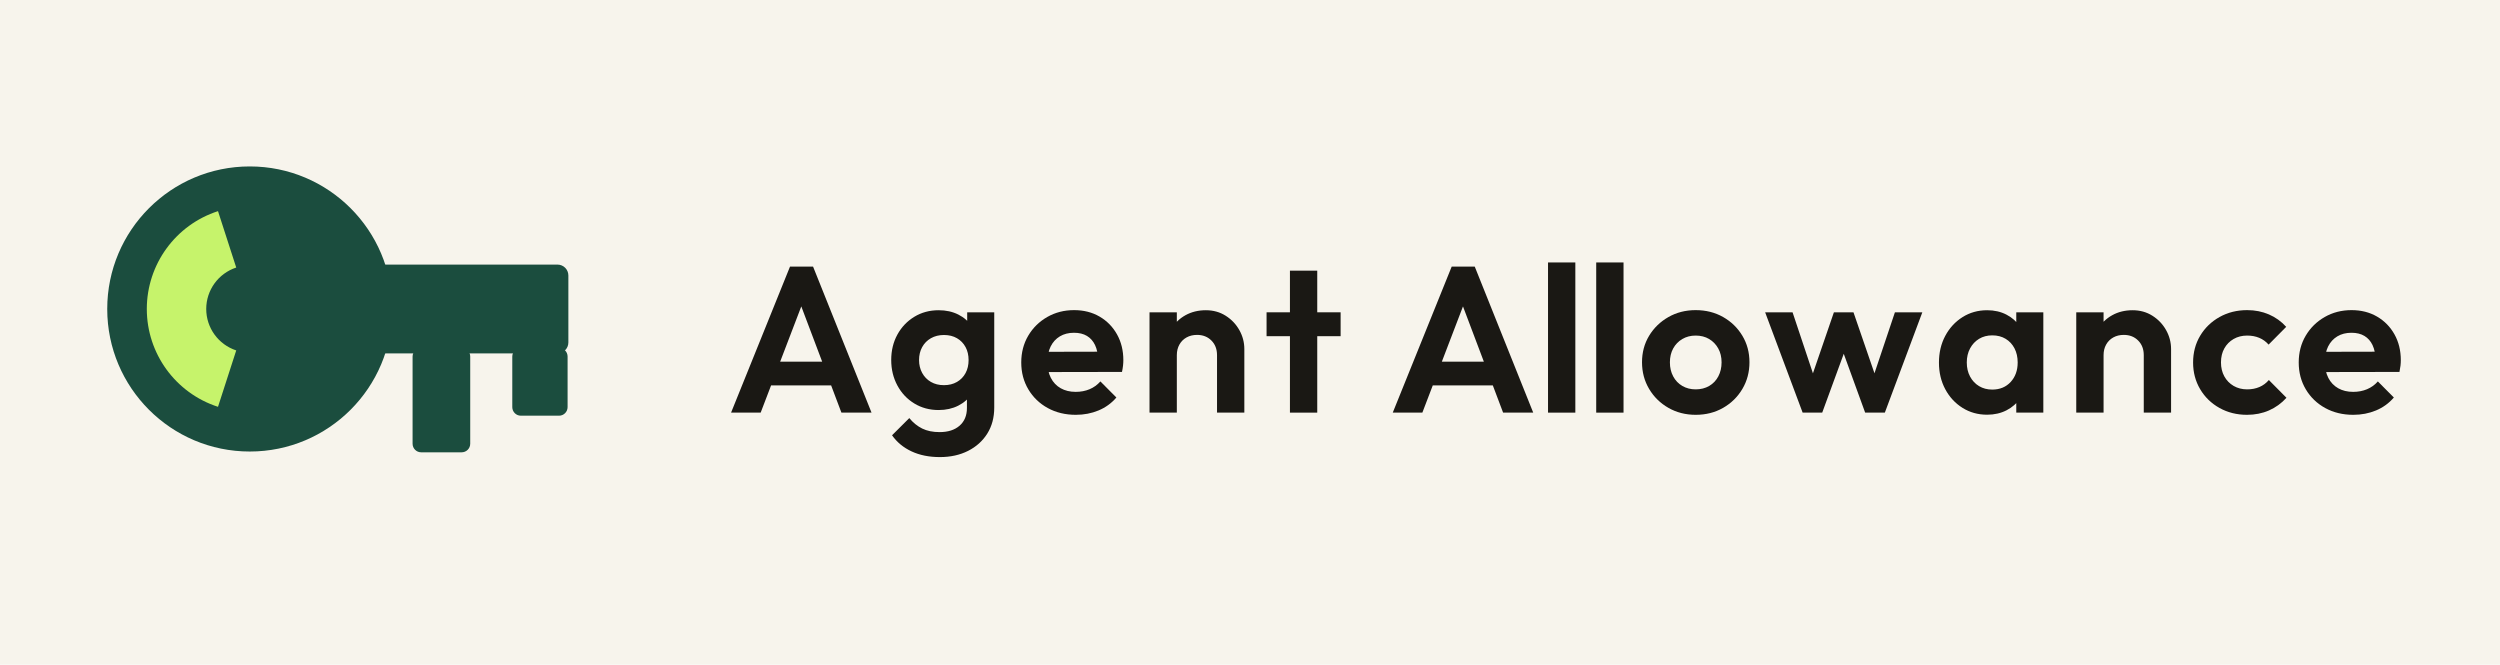
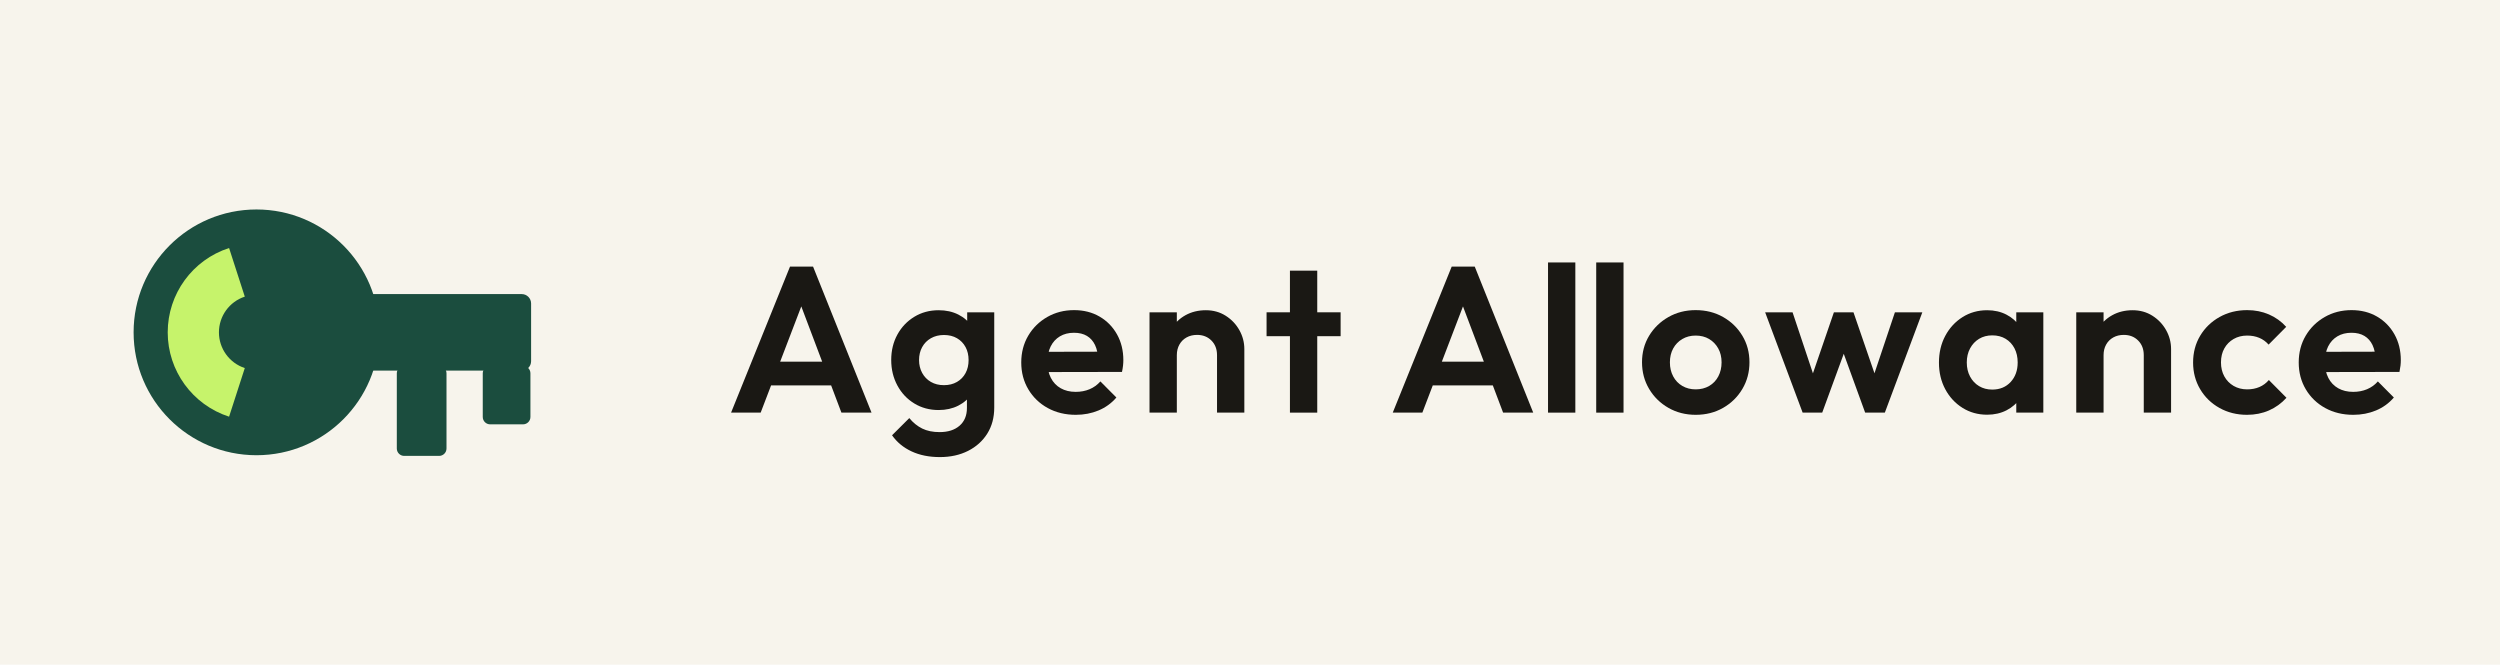
<svg xmlns="http://www.w3.org/2000/svg" viewBox="0 0 240.71 64.00" role="img" aria-label="Agent Allowance">
  <rect width="240.71" height="64.00" fill="#F7F4EC" />
  <g transform="translate(8.00 8.00) scale(1.50)">
    <rect width="32" height="32" rx="7" fill="#F7F4EC" />
-     <circle cx="10.70" cy="14.50" r="9.15" fill="#1B4D3E" />
-     <rect x="13.10" y="11.65" width="18.05" height="5.70" rx="0.70" fill="#1B4D3E" />
-     <rect x="21.15" y="17.00" width="3.70" height="6.70" rx="0.55" fill="#1B4D3E" />
-     <rect x="27.55" y="17.00" width="3.55" height="4.35" rx="0.55" fill="#1B4D3E" />
-     <path fill="#C6F36B" d="M 8.66 8.22 A 6.60 6.60 0 0 0 8.66 20.78 L 9.83 17.16 A 2.80 2.80 0 0 1 9.83 11.84 Z" />
+     <g transform="translate(16 16) scale(0.862) translate(-16.35 -14.50)">
+       <circle cx="10.70" cy="14.50" r="9.15" fill="#1B4D3E" />
+       <rect x="13.10" y="11.65" width="18.05" height="5.70" rx="0.70" fill="#1B4D3E" />
+       <rect x="21.15" y="17.00" width="3.70" height="6.70" rx="0.55" fill="#1B4D3E" />
+       <rect x="27.55" y="17.00" width="3.55" height="4.35" rx="0.55" fill="#1B4D3E" />
+       <path fill="#C6F36B" d="M 8.66 8.22 A 6.60 6.60 0 0 0 8.66 20.78 L 9.83 17.16 A 2.80 2.80 0 0 1 9.83 11.84 Z" />
+     </g>
  </g>
  <g transform="translate(70.00 39.73)">
    <path transform="translate(0.00 0) scale(0.02 -0.02)" d="M 19.50 0.00 L 303.25 703.00 L 414.25 703.00 L 695.75 0.00 L 550.75 0.00 L 333.00 576.50 L 382.50 576.50 L 162.00 0.00 Z M 170.00 131.25 L 170.00 245.25 L 547.75 245.25 L 547.75 131.25 Z" fill="#1A1814" />
    <path transform="translate(15.29 0) scale(0.02 -0.02)" d="M 260.25 -214.00 Q 182.50 -214.00 123.75 -186.50 Q 65.00 -159.00 30.00 -109.00 L 113.00 -26.25 Q 140.50 -59.50 175.25 -76.62 Q 210.00 -93.75 259.00 -93.75 Q 319.75 -93.75 355.12 -62.88 Q 390.50 -32.00 390.50 22.50 L 390.50 143.50 L 412.75 249.50 L 391.75 356.00 L 391.75 483.00 L 522.00 483.00 L 522.00 24.50 Q 522.00 -47.50 488.50 -100.88 Q 455.00 -154.25 396.00 -184.12 Q 337.00 -214.00 260.25 -214.00 Z M 254.25 12.50 Q 189.00 12.50 137.12 44.12 Q 85.25 75.75 55.62 130.75 Q 26.00 185.75 26.00 253.50 Q 26.00 321.50 55.62 375.62 Q 85.25 429.75 137.12 461.38 Q 189.00 493.00 254.25 493.00 Q 307.75 493.00 349.12 472.12 Q 390.50 451.25 414.62 414.38 Q 438.75 377.50 440.50 328.50 L 440.50 177.00 Q 438.75 128.75 414.25 91.50 Q 389.75 54.25 348.38 33.38 Q 307.00 12.50 254.25 12.50 Z M 279.75 132.25 Q 315.75 132.25 342.50 147.75 Q 369.25 163.25 383.88 190.38 Q 398.50 217.50 398.50 253.00 Q 398.50 288.50 383.88 315.62 Q 369.25 342.75 342.62 358.25 Q 316.00 373.75 280.00 373.75 Q 244.25 373.75 217.12 358.25 Q 190.00 342.75 175.00 315.50 Q 160.00 288.25 160.00 253.00 Q 160.00 218.75 175.00 191.12 Q 190.00 163.50 217.00 147.88 Q 244.00 132.25 279.75 132.25 Z" fill="#1A1814" />
    <path transform="translate(27.81 0) scale(0.02 -0.02)" d="M 288.75 -10.50 Q 213.25 -10.50 153.88 22.00 Q 94.50 54.50 60.25 111.88 Q 26.00 169.25 26.00 241.50 Q 26.00 313.50 59.62 370.38 Q 93.25 427.25 151.12 460.38 Q 209.00 493.50 280.25 493.50 Q 349.75 493.50 403.12 462.38 Q 456.50 431.25 487.00 376.75 Q 517.50 322.25 517.50 252.50 Q 517.50 239.75 516.00 226.25 Q 514.50 212.75 511.00 196.00 L 104.50 195.25 L 104.50 292.75 L 450.00 293.50 L 396.50 253.25 Q 395.00 296.25 381.38 325.12 Q 367.75 354.00 342.38 369.25 Q 317.00 384.50 279.75 384.50 Q 240.75 384.50 212.00 367.25 Q 183.25 350.00 167.62 318.62 Q 152.00 287.25 152.00 243.50 Q 152.00 199.50 168.62 167.12 Q 185.25 134.75 216.00 117.38 Q 246.75 100.00 288.00 100.00 Q 324.50 100.00 354.75 112.62 Q 385.00 125.25 407.00 150.25 L 484.00 72.75 Q 448.50 31.50 398.00 10.50 Q 347.50 -10.50 288.75 -10.50 Z" fill="#1A1814" />
    <path transform="translate(39.53 0) scale(0.02 -0.02)" d="M 382.50 0.00 L 382.50 276.75 Q 382.50 320.00 355.50 347.12 Q 328.50 374.25 286.43 374.25 Q 257.81 374.25 235.78 362.00 Q 213.75 349.75 201.38 327.62 Q 189.00 305.50 189.00 276.75 L 137.75 303.25 Q 137.75 359.50 162.38 402.12 Q 187.00 444.75 230.42 468.88 Q 273.84 493.00 328.80 493.00 Q 382.25 493.00 424.12 466.50 Q 466.00 440.00 490.00 397.25 Q 514.00 354.50 514.00 306.00 L 514.00 0.00 Z M 57.50 0.00 L 57.50 483.00 L 189.00 483.00 L 189.00 0.00 Z" fill="#1A1814" />
    <path transform="translate(51.63 0) scale(0.02 -0.02)" d="M 128.50 0.00 L 128.50 683.50 L 260.00 683.50 L 260.00 0.00 Z M 16.00 368.00 L 16.00 483.00 L 372.50 483.00 L 372.50 368.00 Z" fill="#1A1814" />
    <path transform="translate(63.71 0) scale(0.02 -0.02)" d="M 19.50 0.00 L 303.25 703.00 L 414.25 703.00 L 695.75 0.00 L 550.75 0.00 L 333.00 576.50 L 382.50 576.50 L 162.00 0.00 Z M 170.00 131.25 L 170.00 245.25 L 547.75 245.25 L 547.75 131.25 Z" fill="#1A1814" />
    <path transform="translate(77.90 0) scale(0.02 -0.02)" d="M 57.50 0.00 L 57.50 723.00 L 189.00 723.00 L 189.00 0.00 Z" fill="#1A1814" />
    <path transform="translate(82.54 0) scale(0.02 -0.02)" d="M 57.50 0.00 L 57.50 723.00 L 189.00 723.00 L 189.00 0.00 Z" fill="#1A1814" />
    <path transform="translate(87.58 0) scale(0.02 -0.02)" d="M 284.50 -10.50 Q 211.75 -10.50 153.12 23.00 Q 94.50 56.50 60.25 114.00 Q 26.00 171.50 26.00 242.50 Q 26.00 313.50 60.12 370.00 Q 94.25 426.50 152.88 460.00 Q 211.50 493.50 284.25 493.50 Q 357.75 493.50 416.25 460.38 Q 474.75 427.25 509.00 370.38 Q 543.25 313.50 543.25 242.50 Q 543.25 171.50 509.12 114.00 Q 475.00 56.50 416.50 23.00 Q 358.00 -10.50 284.50 -10.50 Z M 284.25 112.00 Q 321.25 112.00 349.50 128.50 Q 377.75 145.00 393.38 174.62 Q 409.00 204.25 409.00 242.25 Q 409.00 280.25 392.88 309.12 Q 376.75 338.00 349.00 354.50 Q 321.25 371.00 284.25 371.00 Q 248.25 371.00 220.00 354.38 Q 191.75 337.75 176.00 308.88 Q 160.25 280.00 160.25 242.00 Q 160.25 204.25 176.00 174.62 Q 191.75 145.00 220.00 128.50 Q 248.25 112.00 284.25 112.00 Z" fill="#1A1814" />
    <path transform="translate(99.83 0) scale(0.02 -0.02)" d="M 186.75 0.00 L 6.25 483.00 L 138.25 483.00 L 255.50 131.75 L 216.25 130.75 L 337.25 483.00 L 431.50 483.00 L 552.75 130.75 L 513.25 131.75 L 631.00 483.00 L 763.00 483.00 L 582.50 0.00 L 487.75 0.00 L 366.25 334.00 L 403.25 334.00 L 281.00 0.00 Z" fill="#1A1814" />
    <path transform="translate(116.14 0) scale(0.02 -0.02)" d="M 259.50 -10.00 Q 193.50 -10.00 140.88 23.00 Q 88.25 56.00 57.88 112.75 Q 27.50 169.50 27.50 240.75 Q 27.50 312.75 57.88 369.62 Q 88.25 426.50 140.88 459.75 Q 193.50 493.00 259.50 493.00 Q 311.50 493.00 352.50 471.75 Q 393.50 450.50 418.38 413.25 Q 443.25 376.00 445.00 328.50 L 445.00 154.50 Q 443.25 107.00 418.75 69.75 Q 394.25 32.50 352.88 11.25 Q 311.50 -10.00 259.50 -10.00 Z M 284.00 111.00 Q 339.00 111.00 372.75 147.62 Q 406.50 184.25 406.50 241.50 Q 406.50 280.00 391.25 309.38 Q 376.00 338.75 348.50 355.38 Q 321.00 372.00 284.25 372.00 Q 248.25 372.00 220.75 355.38 Q 193.25 338.75 177.38 309.25 Q 161.50 279.75 161.50 241.50 Q 161.50 203.25 177.25 173.75 Q 193.00 144.25 220.62 127.62 Q 248.25 111.00 284.00 111.00 Z M 399.75 0.00 L 399.75 129.75 L 420.75 247.50 L 399.75 364.25 L 399.75 483.00 L 530.00 483.00 L 530.00 0.00 Z" fill="#1A1814" />
    <path transform="translate(128.76 0) scale(0.02 -0.02)" d="M 382.50 0.00 L 382.50 276.75 Q 382.50 320.00 355.50 347.12 Q 328.50 374.25 286.43 374.25 Q 257.81 374.25 235.78 362.00 Q 213.75 349.75 201.38 327.62 Q 189.00 305.50 189.00 276.75 L 137.75 303.25 Q 137.75 359.50 162.38 402.12 Q 187.00 444.75 230.42 468.88 Q 273.84 493.00 328.80 493.00 Q 382.25 493.00 424.12 466.50 Q 466.00 440.00 490.00 397.25 Q 514.00 354.50 514.00 306.00 L 514.00 0.00 Z M 57.50 0.00 L 57.50 483.00 L 189.00 483.00 L 189.00 0.00 Z" fill="#1A1814" />
    <path transform="translate(140.64 0) scale(0.02 -0.02)" d="M 285.50 -10.50 Q 212.25 -10.50 153.12 22.50 Q 94.00 55.50 60.00 112.88 Q 26.00 170.25 26.00 241.25 Q 26.00 313.25 60.12 370.25 Q 94.25 427.25 153.50 460.38 Q 212.75 493.50 286.25 493.50 Q 342.75 493.50 390.75 472.88 Q 438.75 452.25 474.25 413.00 L 389.50 327.50 Q 370.50 349.25 344.38 360.12 Q 318.25 371.00 286.25 371.00 Q 249.50 371.00 221.00 354.50 Q 192.50 338.00 176.38 309.25 Q 160.25 280.50 160.25 241.75 Q 160.25 203.75 176.38 174.50 Q 192.50 145.25 221.12 128.62 Q 249.75 112.00 286.25 112.00 Q 319.00 112.00 345.38 123.38 Q 371.75 134.75 390.75 157.00 L 475.50 71.50 Q 439.25 31.50 391.12 10.50 Q 343.00 -10.50 285.50 -10.50 Z" fill="#1A1814" />
    <path transform="translate(150.81 0) scale(0.02 -0.02)" d="M 288.75 -10.50 Q 213.25 -10.50 153.88 22.00 Q 94.50 54.50 60.25 111.88 Q 26.00 169.25 26.00 241.50 Q 26.00 313.50 59.62 370.38 Q 93.25 427.25 151.12 460.38 Q 209.00 493.50 280.25 493.50 Q 349.75 493.50 403.12 462.38 Q 456.50 431.25 487.00 376.75 Q 517.50 322.25 517.50 252.50 Q 517.50 239.75 516.00 226.25 Q 514.50 212.75 511.00 196.00 L 104.50 195.25 L 104.50 292.75 L 450.00 293.50 L 396.50 253.25 Q 395.00 296.25 381.38 325.12 Q 367.75 354.00 342.38 369.25 Q 317.00 384.50 279.75 384.50 Q 240.75 384.50 212.00 367.25 Q 183.25 350.00 167.62 318.62 Q 152.00 287.25 152.00 243.50 Q 152.00 199.50 168.62 167.12 Q 185.25 134.75 216.00 117.38 Q 246.75 100.00 288.00 100.00 Q 324.50 100.00 354.75 112.62 Q 385.00 125.25 407.00 150.25 L 484.00 72.75 Q 448.50 31.50 398.00 10.50 Q 347.50 -10.50 288.75 -10.50 Z" fill="#1A1814" />
  </g>
</svg>
